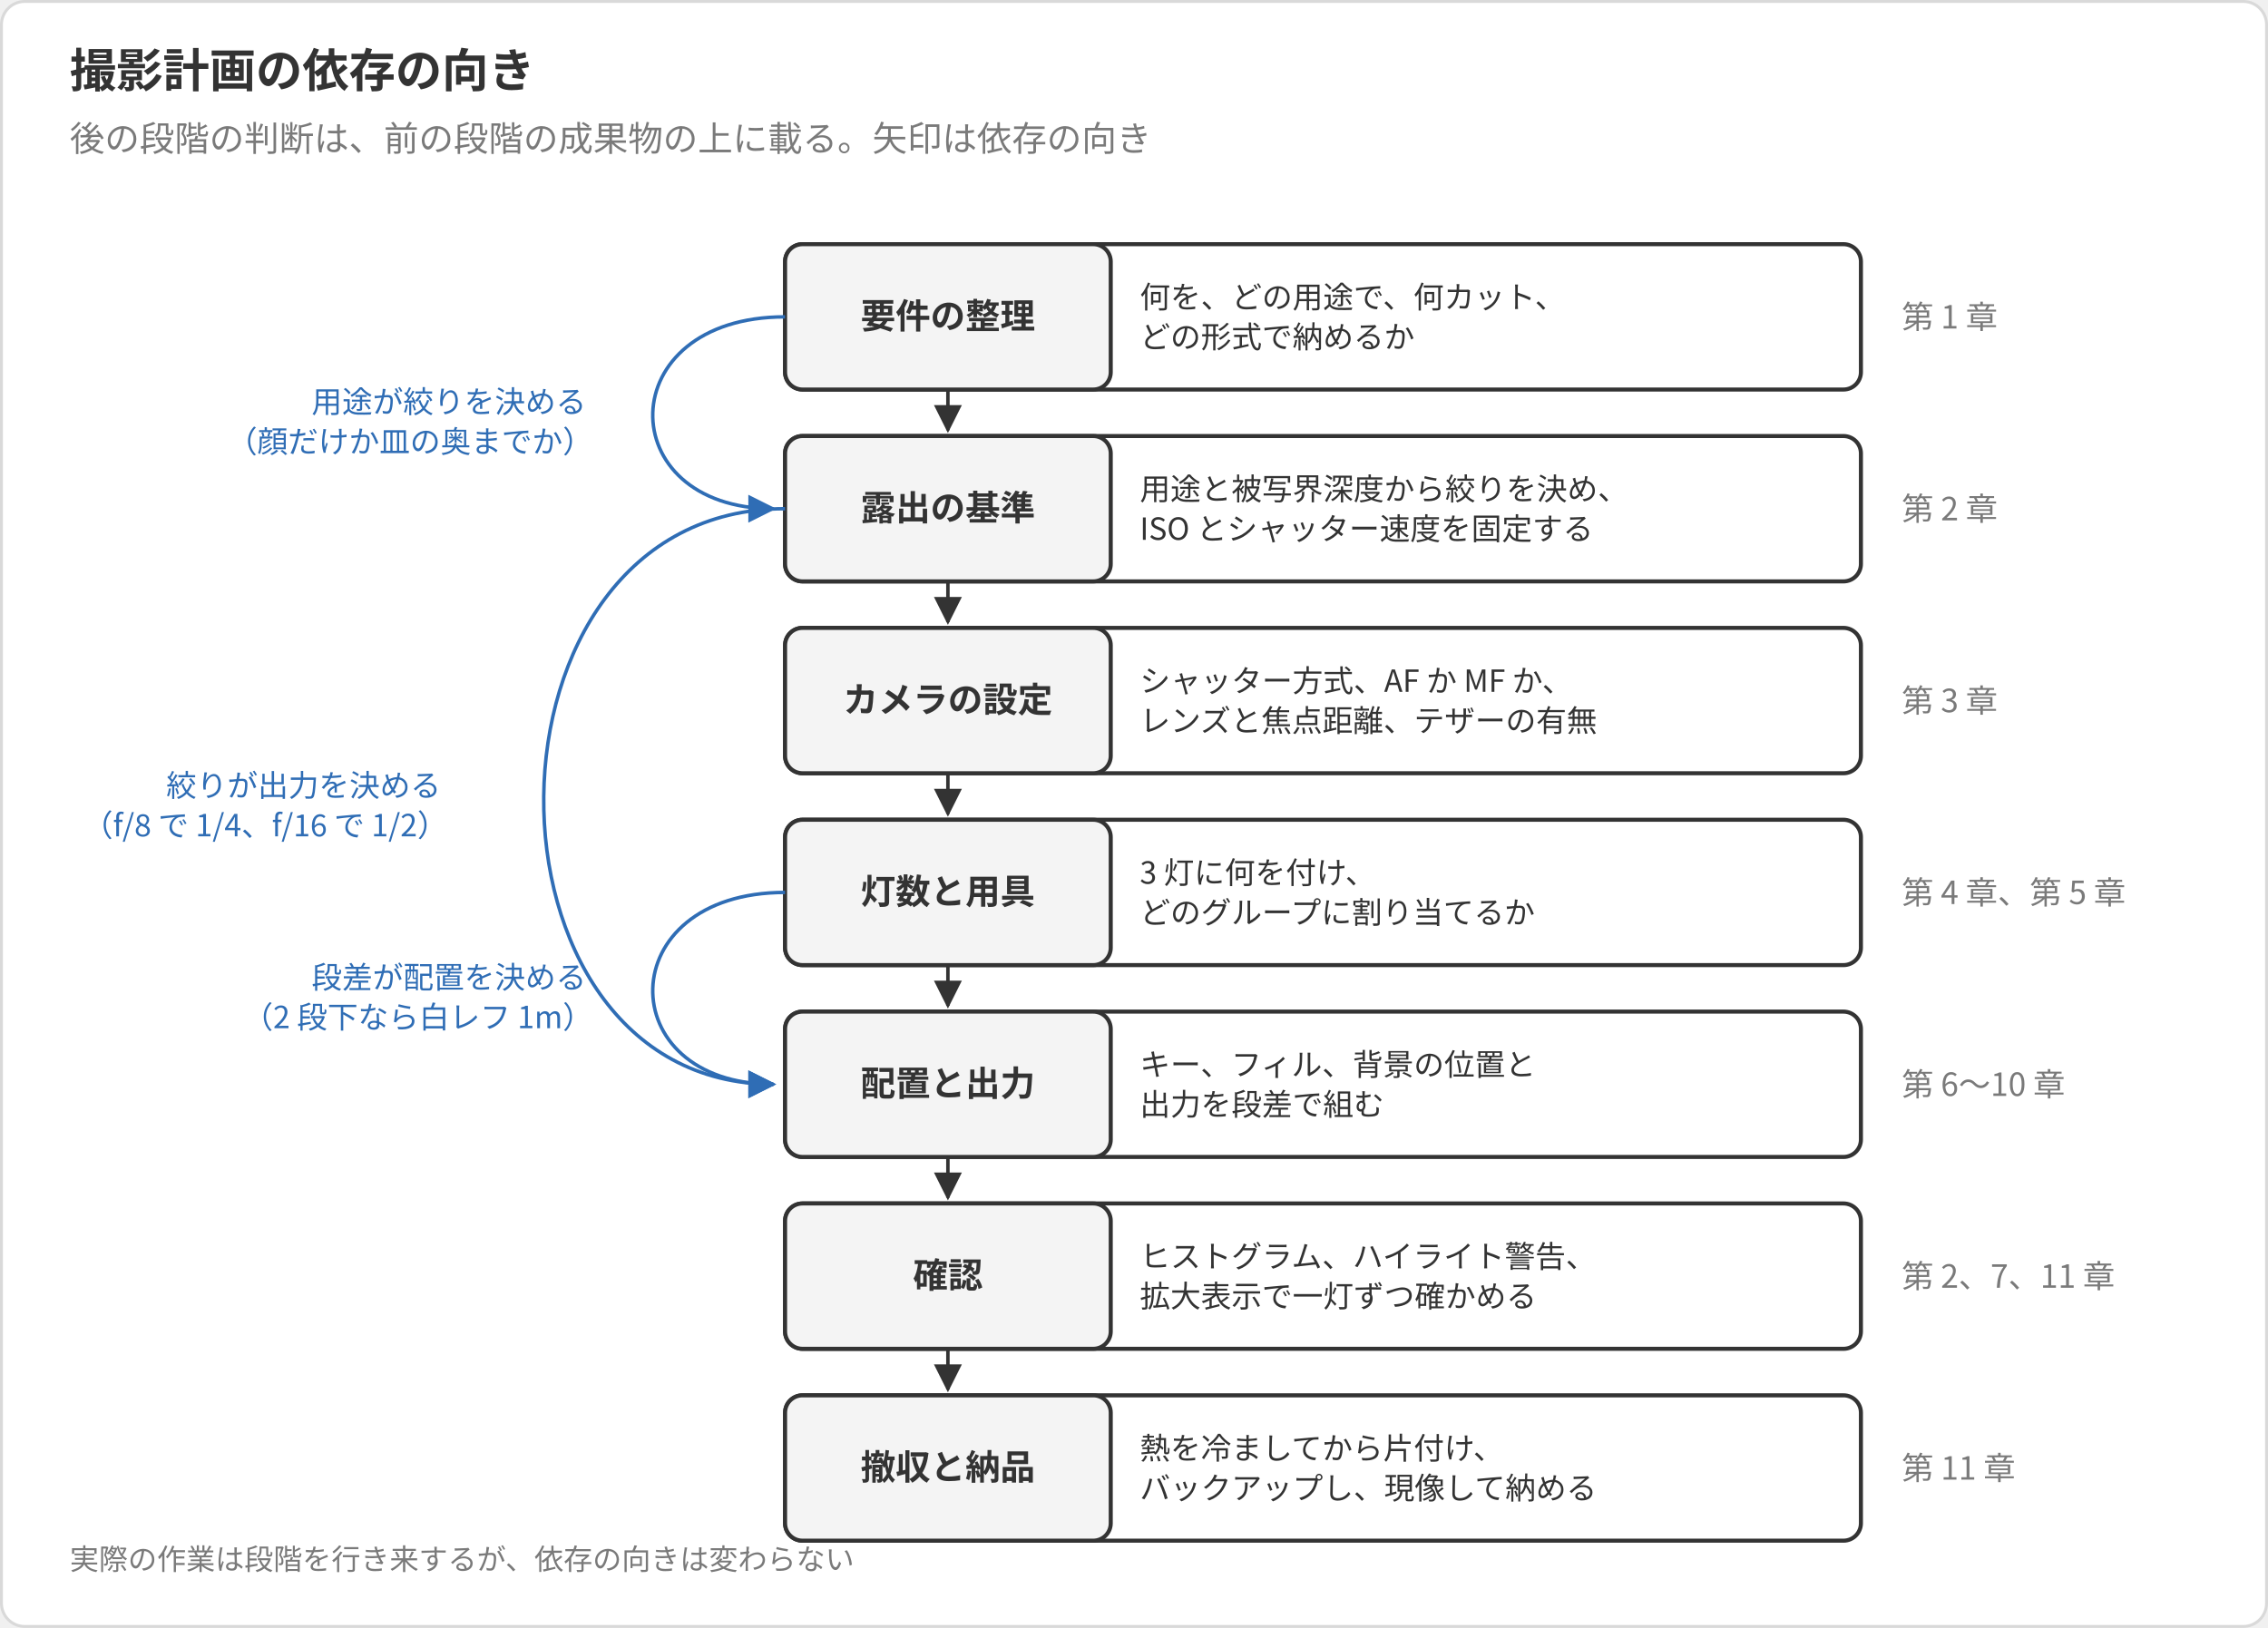
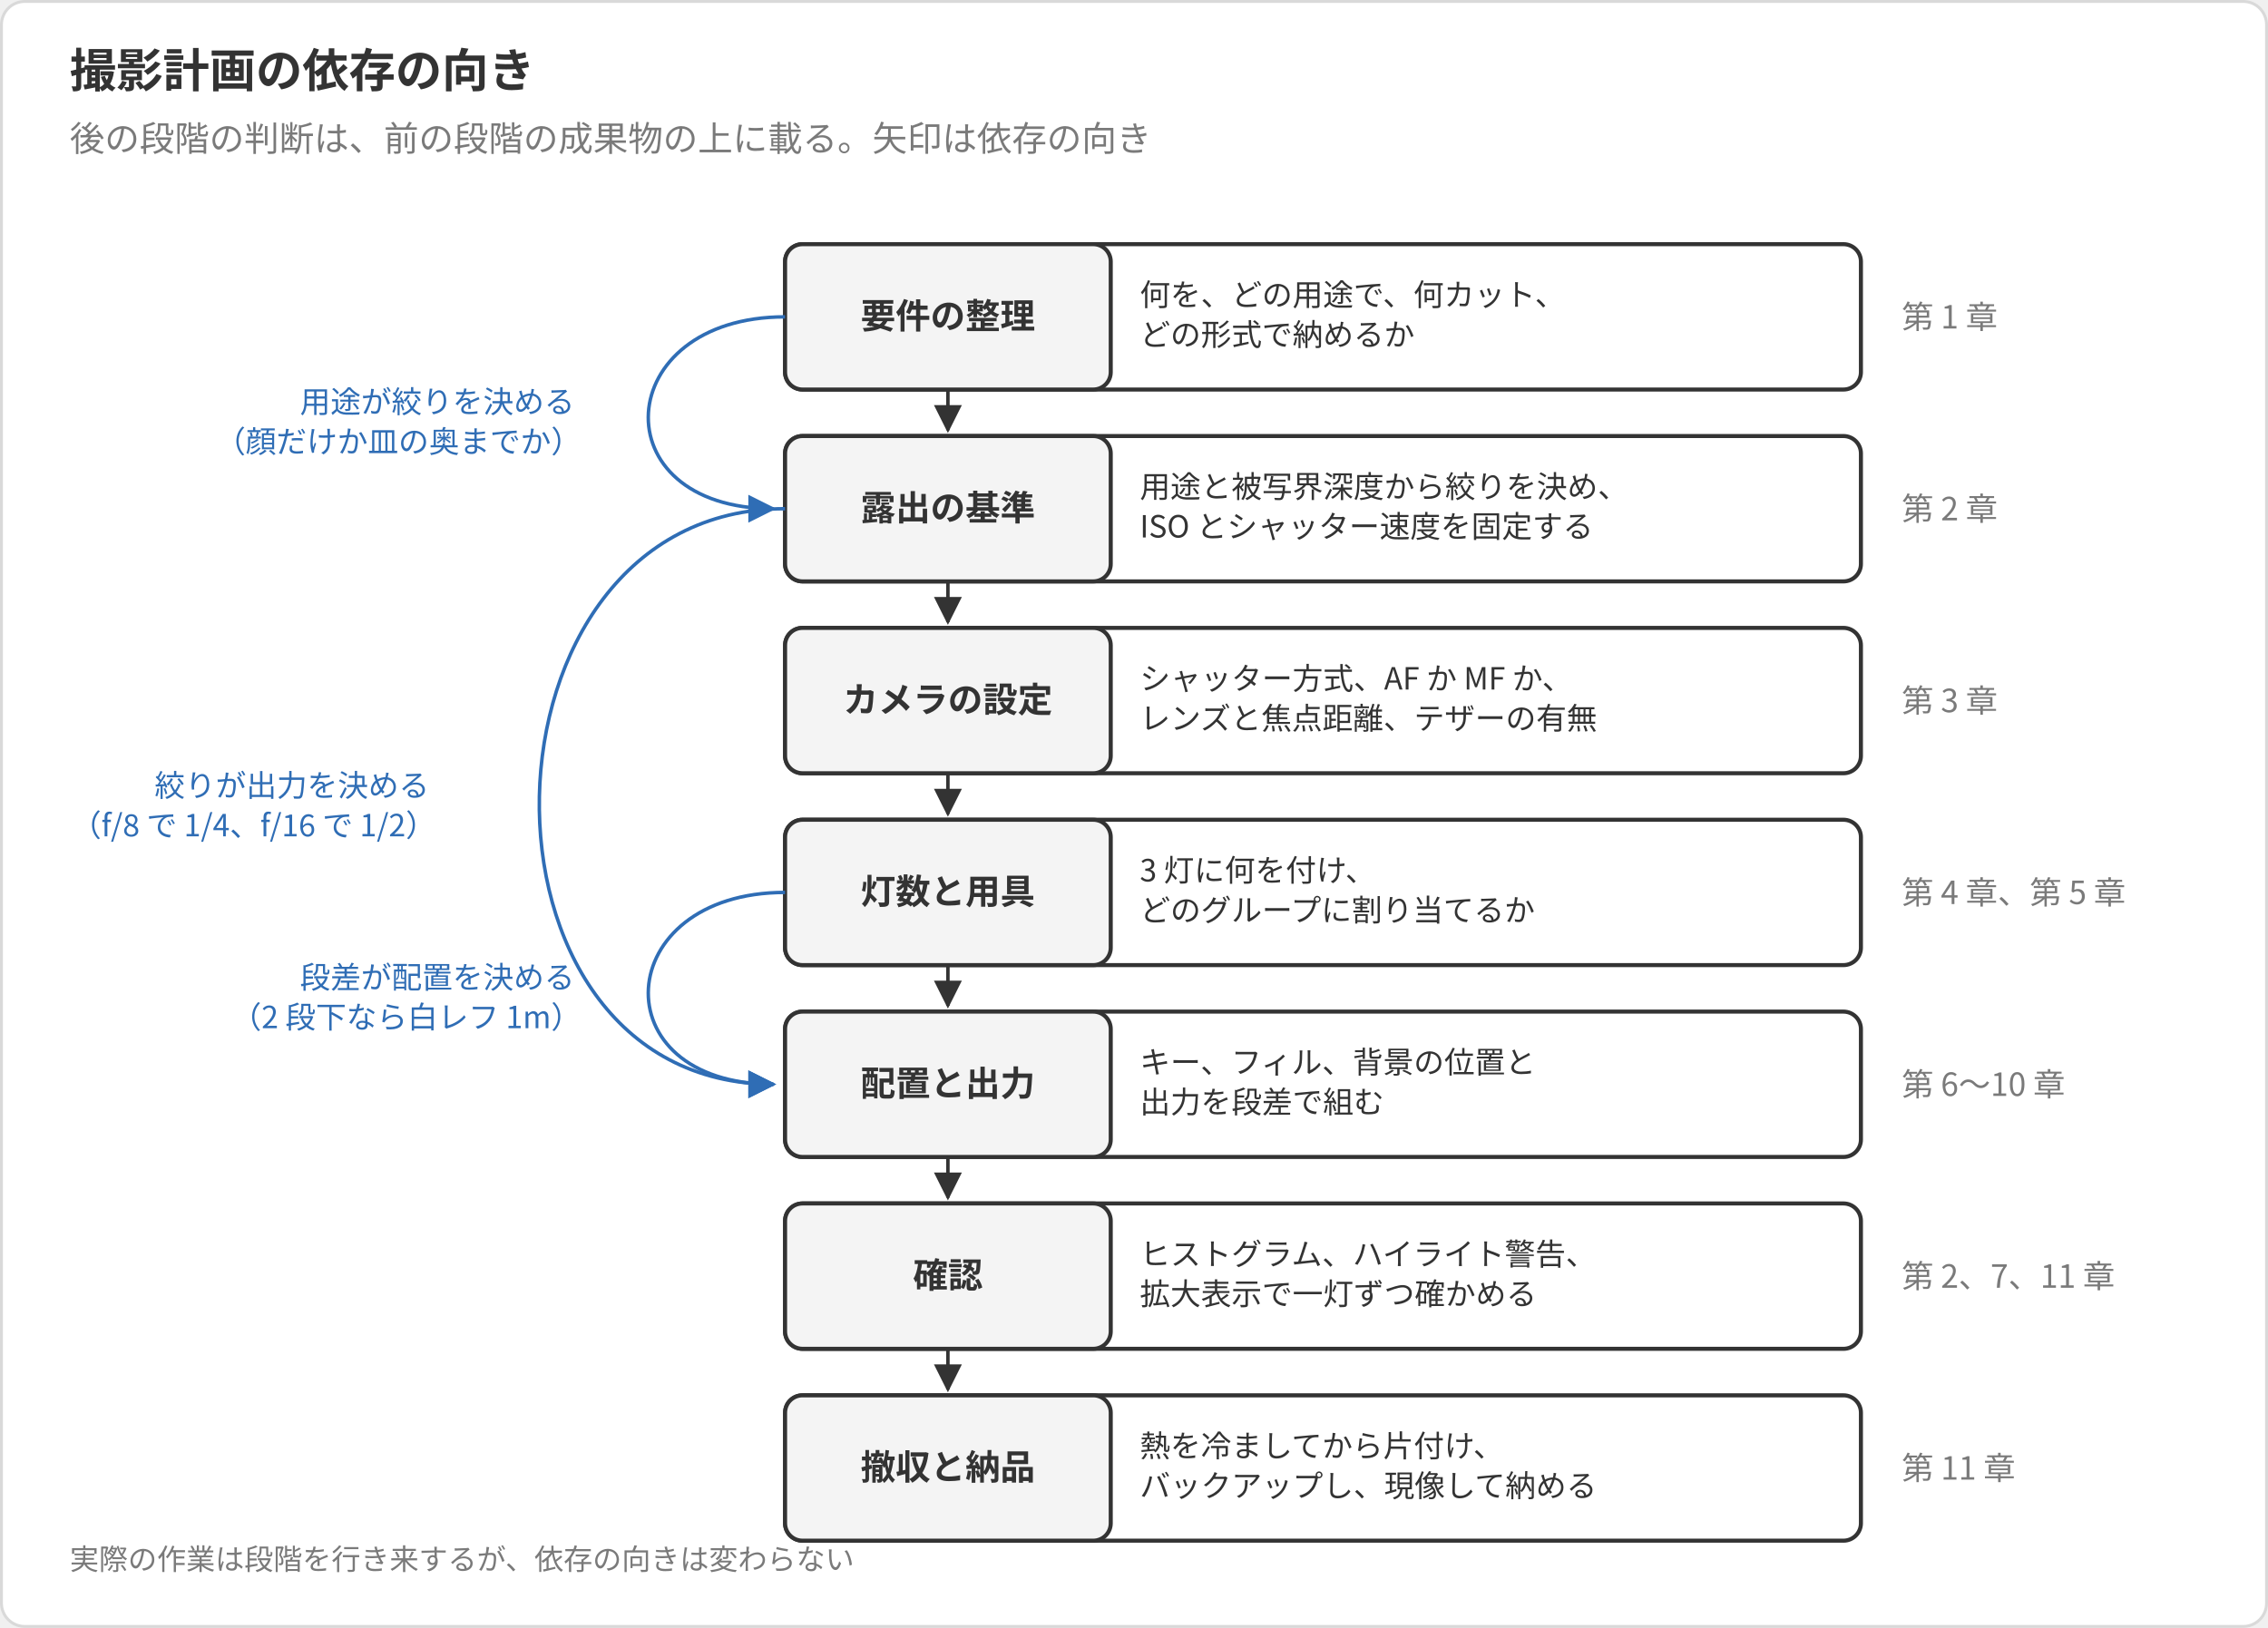
<svg xmlns="http://www.w3.org/2000/svg" viewBox="0 0 780 560" width="780" height="560" role="img" aria-label="撮影計画の依存の向き">
  <defs>
-     <marker id="arrow" viewBox="0 0 10 10" refX="9" refY="5" markerWidth="8" markerHeight="8" orient="auto-start-reverse">
+     <filter id="blur" x="-30%" y="-30%" width="160%" height="160%">
+       <feGaussianBlur stdDeviation="4" />
+     </filter>
+     <marker id="arrow1" viewBox="0 0 10 10" refX="9" refY="5" markerWidth="8" markerHeight="8" orient="auto-start-reverse">
      <path d="M0,0 L10,5 L0,10 Z" fill="#333333" />
    </marker>
-     <marker id="arrow-muted" viewBox="0 0 10 10" refX="9" refY="5" markerWidth="8" markerHeight="8" orient="auto-start-reverse">
-       <path d="M0,0 L10,5 L0,10 Z" fill="#7a7a7a" />
-     </marker>
-     <marker id="arrow-blue" viewBox="0 0 10 10" refX="9" refY="5" markerWidth="8" markerHeight="8" orient="auto-start-reverse">
+     <marker id="arrow2" viewBox="0 0 10 10" refX="9" refY="5" markerWidth="8" markerHeight="8" orient="auto-start-reverse">
      <path d="M0,0 L10,5 L0,10 Z" fill="#2f6db5" />
    </marker>
  </defs>
  <rect x="0.5" y="0.5" width="779" height="559" rx="8" fill="#ffffff" stroke="#d9d9d9" />
  <text x="24.0" y="30.0" font-family="'Noto Sans JP','Noto Sans CJK JP','Hiragino Sans','Yu Gothic','Meiryo',sans-serif" font-size="16" text-anchor="start" fill="#333333" font-weight="bold">
    <tspan x="24.0" dy="0">撮影計画の依存の向き</tspan>
  </text>
  <text x="24.0" y="52.0" font-family="'Noto Sans JP','Noto Sans CJK JP','Hiragino Sans','Yu Gothic','Meiryo',sans-serif" font-size="12" text-anchor="start" fill="#7a7a7a" font-weight="normal">
    <tspan x="24.0" dy="0">後の段階の判断は、前の段階の成果物の上に載る。矢印は依存の向き</tspan>
  </text>
  <rect x="270.0" y="84.0" width="370.0" height="50.0" rx="6" fill="#ffffff" stroke="#333333" stroke-width="1.4" />
  <rect x="270.0" y="84.0" width="112.0" height="50.0" rx="6" fill="#f4f4f4" stroke="#333333" stroke-width="1.4" />
  <text x="326.0" y="113.0" font-family="'Noto Sans JP','Noto Sans CJK JP','Hiragino Sans','Yu Gothic','Meiryo',sans-serif" font-size="12" text-anchor="middle" fill="#333333" font-weight="bold">
    <tspan x="326.0" dy="0">要件の整理</tspan>
  </text>
-   <text x="392.0" y="106.0" font-family="'Noto Sans JP','Noto Sans CJK JP','Hiragino Sans','Yu Gothic','Meiryo',sans-serif" font-size="10.5" text-anchor="start" fill="#333333" font-weight="normal">
+   <text x="392.0" y="105.2" font-family="'Noto Sans JP','Noto Sans CJK JP','Hiragino Sans','Yu Gothic','Meiryo',sans-serif" font-size="10.5" text-anchor="start" fill="#333333" font-weight="normal">
    <tspan x="392.0" dy="0">何を、どの用途で、何カット、</tspan>
    <tspan x="392.0" dy="13.7">どの形式で納めるか</tspan>
  </text>
  <text x="654.0" y="113.0" font-family="'Noto Sans JP','Noto Sans CJK JP','Hiragino Sans','Yu Gothic','Meiryo',sans-serif" font-size="11" text-anchor="start" fill="#7a7a7a" font-weight="normal">
    <tspan x="654.0" dy="0">第 1 章</tspan>
  </text>
-   <line x1="326.0" y1="134.0" x2="326.0" y2="148.0" stroke="#333333" stroke-width="1.2" marker-end="url(#arrow)" />
+   <line x1="326.0" y1="134.0" x2="326.0" y2="148.0" stroke="#333333" stroke-width="1.2" marker-end="url(#arrow1)" />
  <rect x="270.0" y="150.0" width="370.0" height="50.0" rx="6" fill="#ffffff" stroke="#333333" stroke-width="1.4" />
  <rect x="270.0" y="150.0" width="112.0" height="50.0" rx="6" fill="#f4f4f4" stroke="#333333" stroke-width="1.4" />
  <text x="326.0" y="179.0" font-family="'Noto Sans JP','Noto Sans CJK JP','Hiragino Sans','Yu Gothic','Meiryo',sans-serif" font-size="12" text-anchor="middle" fill="#333333" font-weight="bold">
    <tspan x="326.0" dy="0">露出の基準</tspan>
  </text>
-   <text x="392.0" y="172.0" font-family="'Noto Sans JP','Noto Sans CJK JP','Hiragino Sans','Yu Gothic','Meiryo',sans-serif" font-size="10.5" text-anchor="start" fill="#333333" font-weight="normal">
+   <text x="392.0" y="171.2" font-family="'Noto Sans JP','Noto Sans CJK JP','Hiragino Sans','Yu Gothic','Meiryo',sans-serif" font-size="10.5" text-anchor="start" fill="#333333" font-weight="normal">
    <tspan x="392.0" dy="0">用途と被写界深度から絞りを決め、</tspan>
    <tspan x="392.0" dy="13.7">ISO とシャッター速度を固定する</tspan>
  </text>
  <text x="654.0" y="179.0" font-family="'Noto Sans JP','Noto Sans CJK JP','Hiragino Sans','Yu Gothic','Meiryo',sans-serif" font-size="11" text-anchor="start" fill="#7a7a7a" font-weight="normal">
    <tspan x="654.0" dy="0">第 2 章</tspan>
  </text>
-   <line x1="326.0" y1="200.0" x2="326.0" y2="214.0" stroke="#333333" stroke-width="1.2" marker-end="url(#arrow)" />
+   <line x1="326.0" y1="200.0" x2="326.0" y2="214.0" stroke="#333333" stroke-width="1.2" marker-end="url(#arrow1)" />
  <rect x="270.0" y="216.0" width="370.0" height="50.0" rx="6" fill="#ffffff" stroke="#333333" stroke-width="1.4" />
  <rect x="270.0" y="216.0" width="112.0" height="50.0" rx="6" fill="#f4f4f4" stroke="#333333" stroke-width="1.4" />
  <text x="326.0" y="245.0" font-family="'Noto Sans JP','Noto Sans CJK JP','Hiragino Sans','Yu Gothic','Meiryo',sans-serif" font-size="12" text-anchor="middle" fill="#333333" font-weight="bold">
    <tspan x="326.0" dy="0">カメラの設定</tspan>
  </text>
-   <text x="392.0" y="238.0" font-family="'Noto Sans JP','Noto Sans CJK JP','Hiragino Sans','Yu Gothic','Meiryo',sans-serif" font-size="10.5" text-anchor="start" fill="#333333" font-weight="normal">
+   <text x="392.0" y="237.2" font-family="'Noto Sans JP','Noto Sans CJK JP','Hiragino Sans','Yu Gothic','Meiryo',sans-serif" font-size="10.5" text-anchor="start" fill="#333333" font-weight="normal">
    <tspan x="392.0" dy="0">シャッター方式、AF か MF か、</tspan>
    <tspan x="392.0" dy="13.7">レンズと焦点距離、テザーの有無</tspan>
  </text>
  <text x="654.0" y="245.0" font-family="'Noto Sans JP','Noto Sans CJK JP','Hiragino Sans','Yu Gothic','Meiryo',sans-serif" font-size="11" text-anchor="start" fill="#7a7a7a" font-weight="normal">
    <tspan x="654.0" dy="0">第 3 章</tspan>
  </text>
-   <line x1="326.0" y1="266.0" x2="326.0" y2="280.0" stroke="#333333" stroke-width="1.2" marker-end="url(#arrow)" />
+   <line x1="326.0" y1="266.0" x2="326.0" y2="280.0" stroke="#333333" stroke-width="1.2" marker-end="url(#arrow1)" />
  <rect x="270.0" y="282.0" width="370.0" height="50.0" rx="6" fill="#ffffff" stroke="#333333" stroke-width="1.4" />
  <rect x="270.0" y="282.0" width="112.0" height="50.0" rx="6" fill="#f4f4f4" stroke="#333333" stroke-width="1.4" />
  <text x="326.0" y="311.0" font-family="'Noto Sans JP','Noto Sans CJK JP','Hiragino Sans','Yu Gothic','Meiryo',sans-serif" font-size="12" text-anchor="middle" fill="#333333" font-weight="bold">
    <tspan x="326.0" dy="0">灯数と用具</tspan>
  </text>
-   <text x="392.0" y="304.0" font-family="'Noto Sans JP','Noto Sans CJK JP','Hiragino Sans','Yu Gothic','Meiryo',sans-serif" font-size="10.5" text-anchor="start" fill="#333333" font-weight="normal">
+   <text x="392.0" y="303.2" font-family="'Noto Sans JP','Noto Sans CJK JP','Hiragino Sans','Yu Gothic','Meiryo',sans-serif" font-size="10.5" text-anchor="start" fill="#333333" font-weight="normal">
    <tspan x="392.0" dy="0">3 灯に何を付け、</tspan>
    <tspan x="392.0" dy="13.7">どのグループに割り当てるか</tspan>
  </text>
  <text x="654.0" y="311.0" font-family="'Noto Sans JP','Noto Sans CJK JP','Hiragino Sans','Yu Gothic','Meiryo',sans-serif" font-size="11" text-anchor="start" fill="#7a7a7a" font-weight="normal">
    <tspan x="654.0" dy="0">第 4 章、第 5 章</tspan>
  </text>
-   <line x1="326.0" y1="332.0" x2="326.0" y2="346.0" stroke="#333333" stroke-width="1.2" marker-end="url(#arrow)" />
+   <line x1="326.0" y1="332.0" x2="326.0" y2="346.0" stroke="#333333" stroke-width="1.2" marker-end="url(#arrow1)" />
  <rect x="270.0" y="348.0" width="370.0" height="50.0" rx="6" fill="#ffffff" stroke="#333333" stroke-width="1.4" />
  <rect x="270.0" y="348.0" width="112.0" height="50.0" rx="6" fill="#f4f4f4" stroke="#333333" stroke-width="1.4" />
  <text x="326.0" y="377.0" font-family="'Noto Sans JP','Noto Sans CJK JP','Hiragino Sans','Yu Gothic','Meiryo',sans-serif" font-size="12" text-anchor="middle" fill="#333333" font-weight="bold">
    <tspan x="326.0" dy="0">配置と出力</tspan>
  </text>
-   <text x="392.0" y="370.0" font-family="'Noto Sans JP','Noto Sans CJK JP','Hiragino Sans','Yu Gothic','Meiryo',sans-serif" font-size="10.5" text-anchor="start" fill="#333333" font-weight="normal">
+   <text x="392.0" y="369.2" font-family="'Noto Sans JP','Noto Sans CJK JP','Hiragino Sans','Yu Gothic','Meiryo',sans-serif" font-size="10.5" text-anchor="start" fill="#333333" font-weight="normal">
    <tspan x="392.0" dy="0">キー、フィル、背景の位置と</tspan>
    <tspan x="392.0" dy="13.7">出力を段差で組む</tspan>
  </text>
  <text x="654.0" y="377.0" font-family="'Noto Sans JP','Noto Sans CJK JP','Hiragino Sans','Yu Gothic','Meiryo',sans-serif" font-size="11" text-anchor="start" fill="#7a7a7a" font-weight="normal">
    <tspan x="654.0" dy="0">第 6〜10 章</tspan>
  </text>
-   <line x1="326.0" y1="398.0" x2="326.0" y2="412.0" stroke="#333333" stroke-width="1.2" marker-end="url(#arrow)" />
+   <line x1="326.0" y1="398.0" x2="326.0" y2="412.0" stroke="#333333" stroke-width="1.2" marker-end="url(#arrow1)" />
  <rect x="270.0" y="414.0" width="370.0" height="50.0" rx="6" fill="#ffffff" stroke="#333333" stroke-width="1.4" />
  <rect x="270.0" y="414.0" width="112.0" height="50.0" rx="6" fill="#f4f4f4" stroke="#333333" stroke-width="1.4" />
  <text x="326.0" y="443.0" font-family="'Noto Sans JP','Noto Sans CJK JP','Hiragino Sans','Yu Gothic','Meiryo',sans-serif" font-size="12" text-anchor="middle" fill="#333333" font-weight="bold">
    <tspan x="326.0" dy="0">確認</tspan>
  </text>
-   <text x="392.0" y="436.0" font-family="'Noto Sans JP','Noto Sans CJK JP','Hiragino Sans','Yu Gothic','Meiryo',sans-serif" font-size="10.5" text-anchor="start" fill="#333333" font-weight="normal">
+   <text x="392.0" y="435.2" font-family="'Noto Sans JP','Noto Sans CJK JP','Hiragino Sans','Yu Gothic','Meiryo',sans-serif" font-size="10.5" text-anchor="start" fill="#333333" font-weight="normal">
    <tspan x="392.0" dy="0">ヒストグラム、ハイライト警告、</tspan>
    <tspan x="392.0" dy="13.7">拡大表示で一灯ずつ確かめる</tspan>
  </text>
  <text x="654.0" y="443.0" font-family="'Noto Sans JP','Noto Sans CJK JP','Hiragino Sans','Yu Gothic','Meiryo',sans-serif" font-size="11" text-anchor="start" fill="#7a7a7a" font-weight="normal">
    <tspan x="654.0" dy="0">第 2、7、11 章</tspan>
  </text>
-   <line x1="326.0" y1="464.0" x2="326.0" y2="478.0" stroke="#333333" stroke-width="1.2" marker-end="url(#arrow)" />
+   <line x1="326.0" y1="464.0" x2="326.0" y2="478.0" stroke="#333333" stroke-width="1.2" marker-end="url(#arrow1)" />
  <rect x="270.0" y="480.0" width="370.0" height="50.0" rx="6" fill="#ffffff" stroke="#333333" stroke-width="1.4" />
  <rect x="270.0" y="480.0" width="112.0" height="50.0" rx="6" fill="#f4f4f4" stroke="#333333" stroke-width="1.4" />
  <text x="326.0" y="509.0" font-family="'Noto Sans JP','Noto Sans CJK JP','Hiragino Sans','Yu Gothic','Meiryo',sans-serif" font-size="12" text-anchor="middle" fill="#333333" font-weight="bold">
    <tspan x="326.0" dy="0">撤収と納品</tspan>
  </text>
-   <text x="392.0" y="502.0" font-family="'Noto Sans JP','Noto Sans CJK JP','Hiragino Sans','Yu Gothic','Meiryo',sans-serif" font-size="10.5" text-anchor="start" fill="#333333" font-weight="normal">
+   <text x="392.0" y="501.2" font-family="'Noto Sans JP','Noto Sans CJK JP','Hiragino Sans','Yu Gothic','Meiryo',sans-serif" font-size="10.5" text-anchor="start" fill="#333333" font-weight="normal">
    <tspan x="392.0" dy="0">熱を冷ましてから片付け、</tspan>
    <tspan x="392.0" dy="13.7">バックアップし、現像して納める</tspan>
  </text>
  <text x="654.0" y="509.0" font-family="'Noto Sans JP','Noto Sans CJK JP','Hiragino Sans','Yu Gothic','Meiryo',sans-serif" font-size="11" text-anchor="start" fill="#7a7a7a" font-weight="normal">
    <tspan x="654.0" dy="0">第 11 章</tspan>
  </text>
-   <path d="M270,109.0 C210,109.0 210,175.0 266,175.0" fill="none" stroke="#2f6db5" stroke-width="1.2" marker-end="url(#arrow-blue)" />
-   <text x="204.0" y="142.0" font-family="'Noto Sans JP','Noto Sans CJK JP','Hiragino Sans','Yu Gothic','Meiryo',sans-serif" font-size="10.5" text-anchor="end" fill="#2f6db5" font-weight="normal">
-     <tspan x="204.0" dy="0">用途が絞りを決める</tspan>
-     <tspan x="204.0" dy="13.7">（顔だけか皿の奥までか）</tspan>
+   <path d="M270.0,109.0 C210.0,109.0 206.0,175.0 266.0,175.0" fill="none" stroke="#2f6db5" stroke-width="1.2" marker-end="url(#arrow2)" />
+   <text x="200.0" y="142.0" font-family="'Noto Sans JP','Noto Sans CJK JP','Hiragino Sans','Yu Gothic','Meiryo',sans-serif" font-size="10.5" text-anchor="end" fill="#2f6db5" font-weight="normal">
+     <tspan x="200.0" dy="0">用途が絞りを決める</tspan>
+     <tspan x="200.0" dy="13.7">（顔だけか皿の奥までか）</tspan>
  </text>
-   <path d="M270,175.0 C160,175.0 160,373.0 266,373.0" fill="none" stroke="#2f6db5" stroke-width="1.2" marker-end="url(#arrow-blue)" />
-   <text x="154.0" y="274.0" font-family="'Noto Sans JP','Noto Sans CJK JP','Hiragino Sans','Yu Gothic','Meiryo',sans-serif" font-size="10.5" text-anchor="end" fill="#2f6db5" font-weight="normal">
-     <tspan x="154.0" dy="0">絞りが出力を決める</tspan>
-     <tspan x="154.0" dy="13.7">（f/8 で 1/4、f/16 で 1/2）</tspan>
+   <path d="M270.0,175.0 C160.0,175.0 156.0,373.0 266.0,373.0" fill="none" stroke="#2f6db5" stroke-width="1.2" marker-end="url(#arrow2)" />
+   <text x="150.0" y="274.0" font-family="'Noto Sans JP','Noto Sans CJK JP','Hiragino Sans','Yu Gothic','Meiryo',sans-serif" font-size="10.5" text-anchor="end" fill="#2f6db5" font-weight="normal">
+     <tspan x="150.0" dy="0">絞りが出力を決める</tspan>
+     <tspan x="150.0" dy="13.7">（f/8 で 1/4、f/16 で 1/2）</tspan>
  </text>
-   <path d="M270,307.0 C210,307.0 210,373.0 266,373.0" fill="none" stroke="#2f6db5" stroke-width="1.2" marker-end="url(#arrow-blue)" />
-   <text x="204.0" y="340.0" font-family="'Noto Sans JP','Noto Sans CJK JP','Hiragino Sans','Yu Gothic','Meiryo',sans-serif" font-size="10.5" text-anchor="end" fill="#2f6db5" font-weight="normal">
-     <tspan x="204.0" dy="0">段差が配置を決める</tspan>
-     <tspan x="204.0" dy="13.7">（2 段下なら白レフ 1m）</tspan>
+   <path d="M270.0,307.0 C210.0,307.0 206.0,373.0 266.0,373.0" fill="none" stroke="#2f6db5" stroke-width="1.2" marker-end="url(#arrow2)" />
+   <text x="200.0" y="340.0" font-family="'Noto Sans JP','Noto Sans CJK JP','Hiragino Sans','Yu Gothic','Meiryo',sans-serif" font-size="10.5" text-anchor="end" fill="#2f6db5" font-weight="normal">
+     <tspan x="200.0" dy="0">段差が配置を決める</tspan>
+     <tspan x="200.0" dy="13.7">（2 段下なら白レフ 1m）</tspan>
  </text>
  <text x="24.0" y="540.0" font-family="'Noto Sans JP','Noto Sans CJK JP','Hiragino Sans','Yu Gothic','Meiryo',sans-serif" font-size="10" text-anchor="start" fill="#7a7a7a" font-weight="normal">
    <tspan x="24.0" dy="0">実際の作業は段階を行き来するが、依存の向きは変わらない</tspan>
  </text>
</svg>
